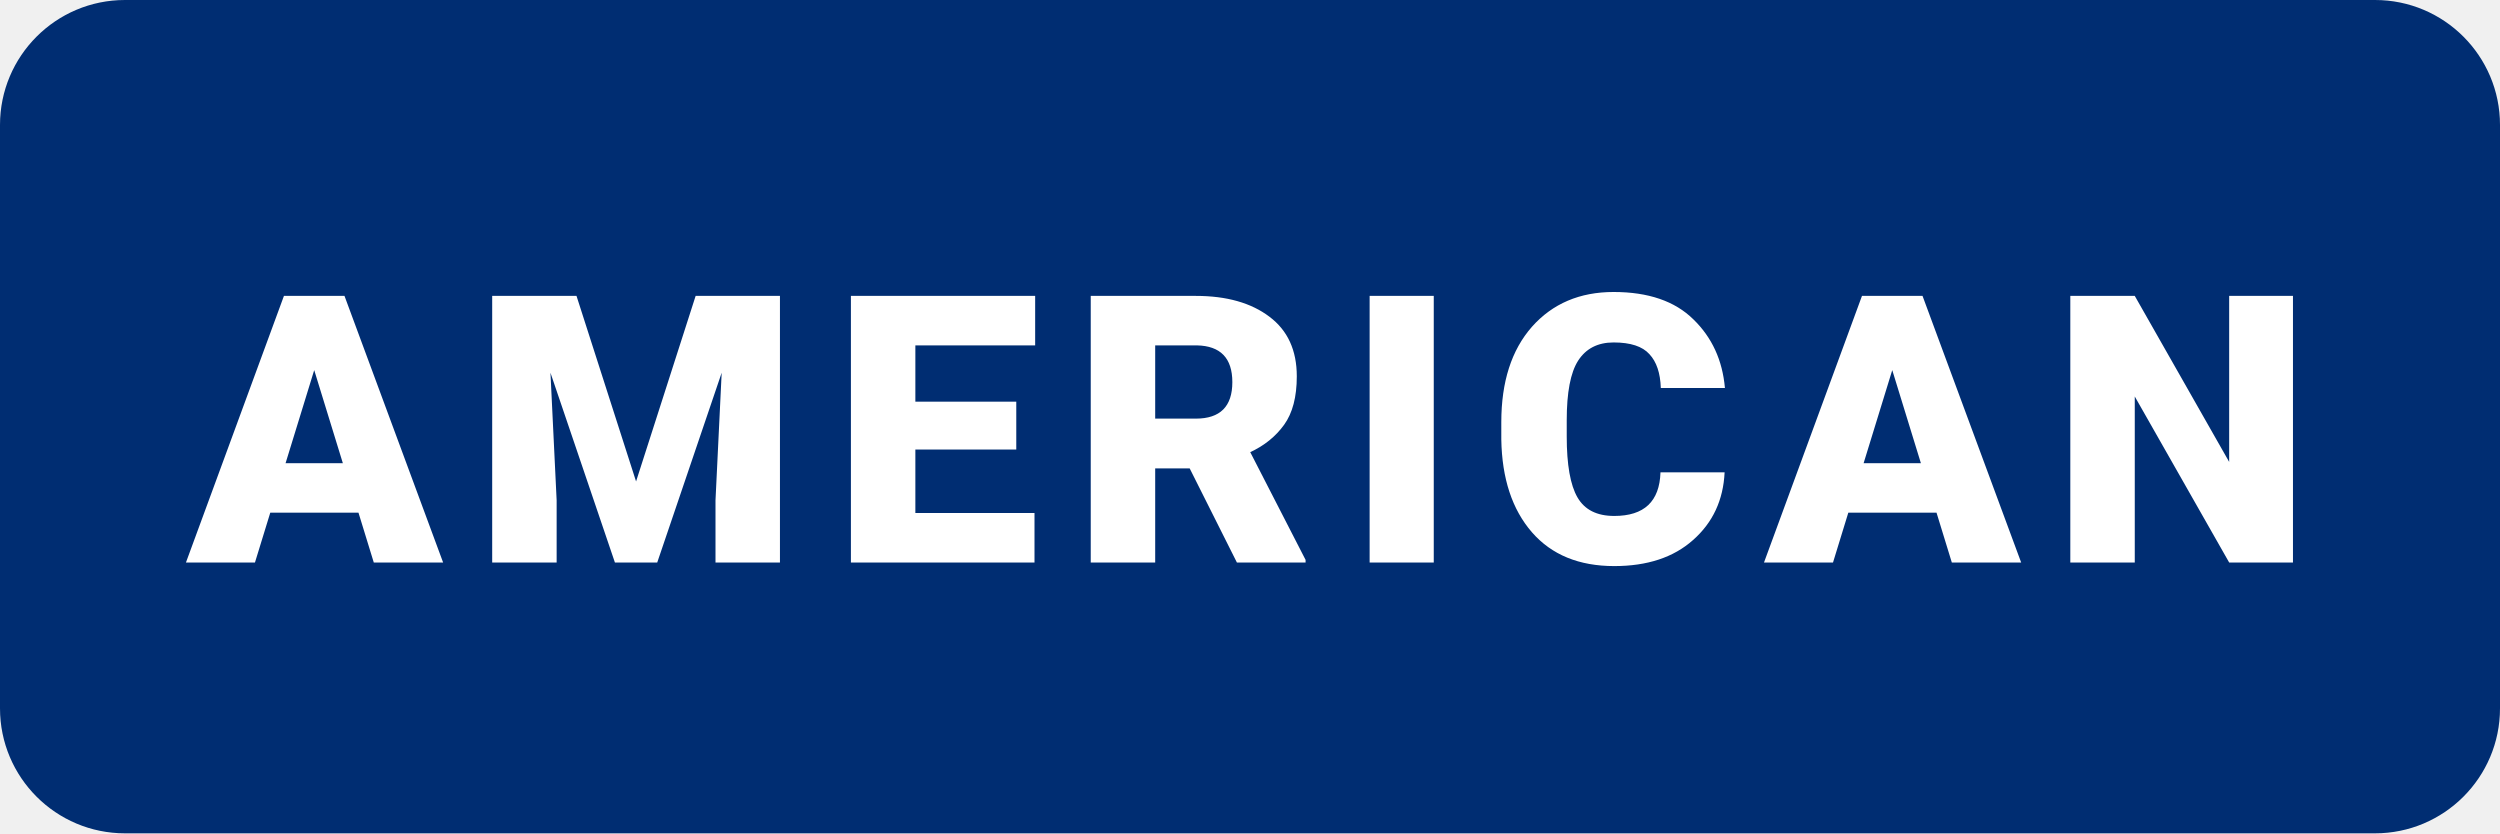
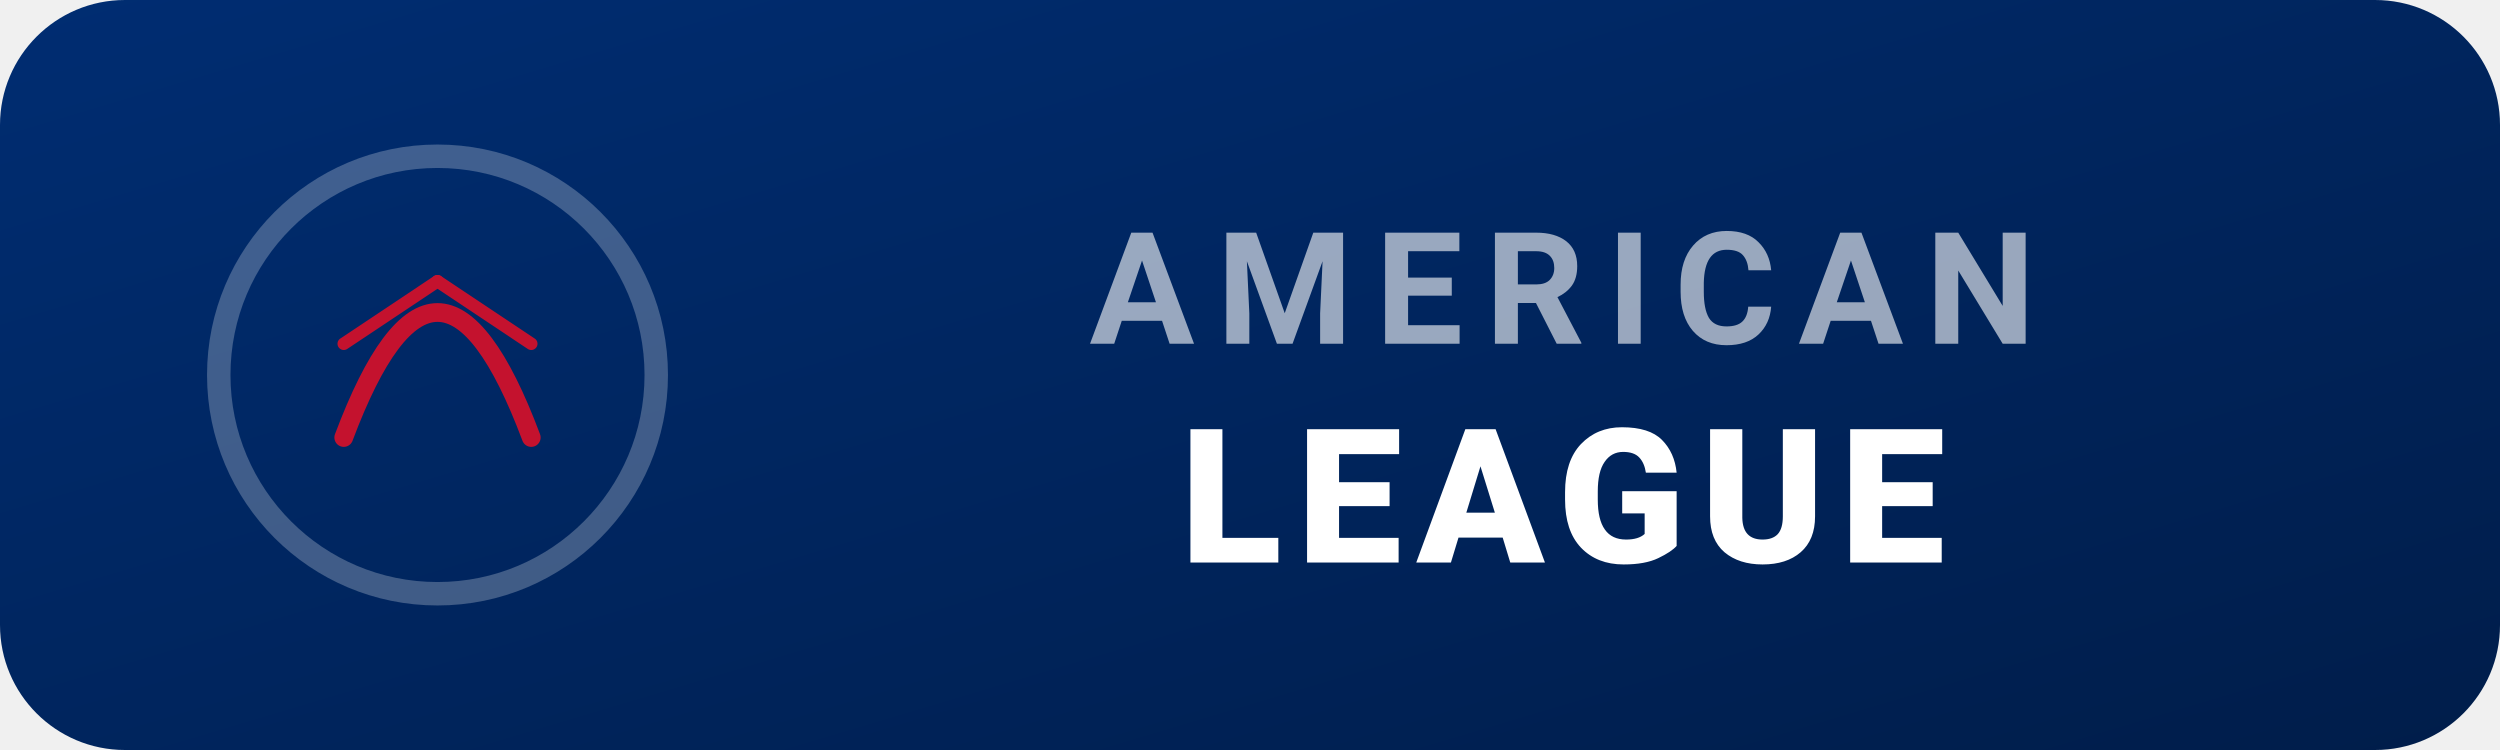
- <svg xmlns="http://www.w3.org/2000/svg" viewBox="0 0 120 40" width="120" height="40">
-   <rect width="120" height="40" rx="6" fill="#002D72" />
-   <text x="60" y="27" text-anchor="middle" font-family="-apple-system,BlinkMacSystemFont,'Segoe UI',Roboto,Helvetica,Arial,sans-serif" font-size="18" font-weight="800" fill="#ffffff" letter-spacing="0.08em">AMERICAN</text>
+ <svg xmlns="http://www.w3.org/2000/svg" viewBox="0 0 160 48" width="160" height="48">
+   <defs>
+     <linearGradient id="al-bg" x1="0" y1="0" x2="1" y2="1">
+       <stop offset="0%" stop-color="#002D72" />
+       <stop offset="100%" stop-color="#001d4a" />
+     </linearGradient>
+   </defs>
+   <rect width="160" height="48" rx="8" fill="url(#al-bg)" />
+   <circle cx="28" cy="24" r="14" fill="none" stroke="#ffffff" stroke-width="1.5" opacity="0.25" />
+   <path d="M22 28 Q28 12 34 28" fill="none" stroke="#C4122E" stroke-width="1.2" stroke-linecap="round" />
+   <line x1="22" y1="22" x2="28" y2="18" stroke="#C4122E" stroke-width="0.8" stroke-linecap="round" />
+   <line x1="28" y1="18" x2="34" y2="22" stroke="#C4122E" stroke-width="0.8" stroke-linecap="round" />
+   <text x="100" y="22" text-anchor="middle" font-family="-apple-system,BlinkMacSystemFont,'Segoe UI',Roboto,sans-serif" font-size="10" font-weight="700" fill="rgba(255,255,255,0.6)" letter-spacing="0.14em">AMERICAN</text>
+   <text x="100" y="36" text-anchor="middle" font-family="-apple-system,BlinkMacSystemFont,'Segoe UI',Roboto,sans-serif" font-size="12" font-weight="800" fill="#ffffff" letter-spacing="0.08em">LEAGUE</text>
</svg>
